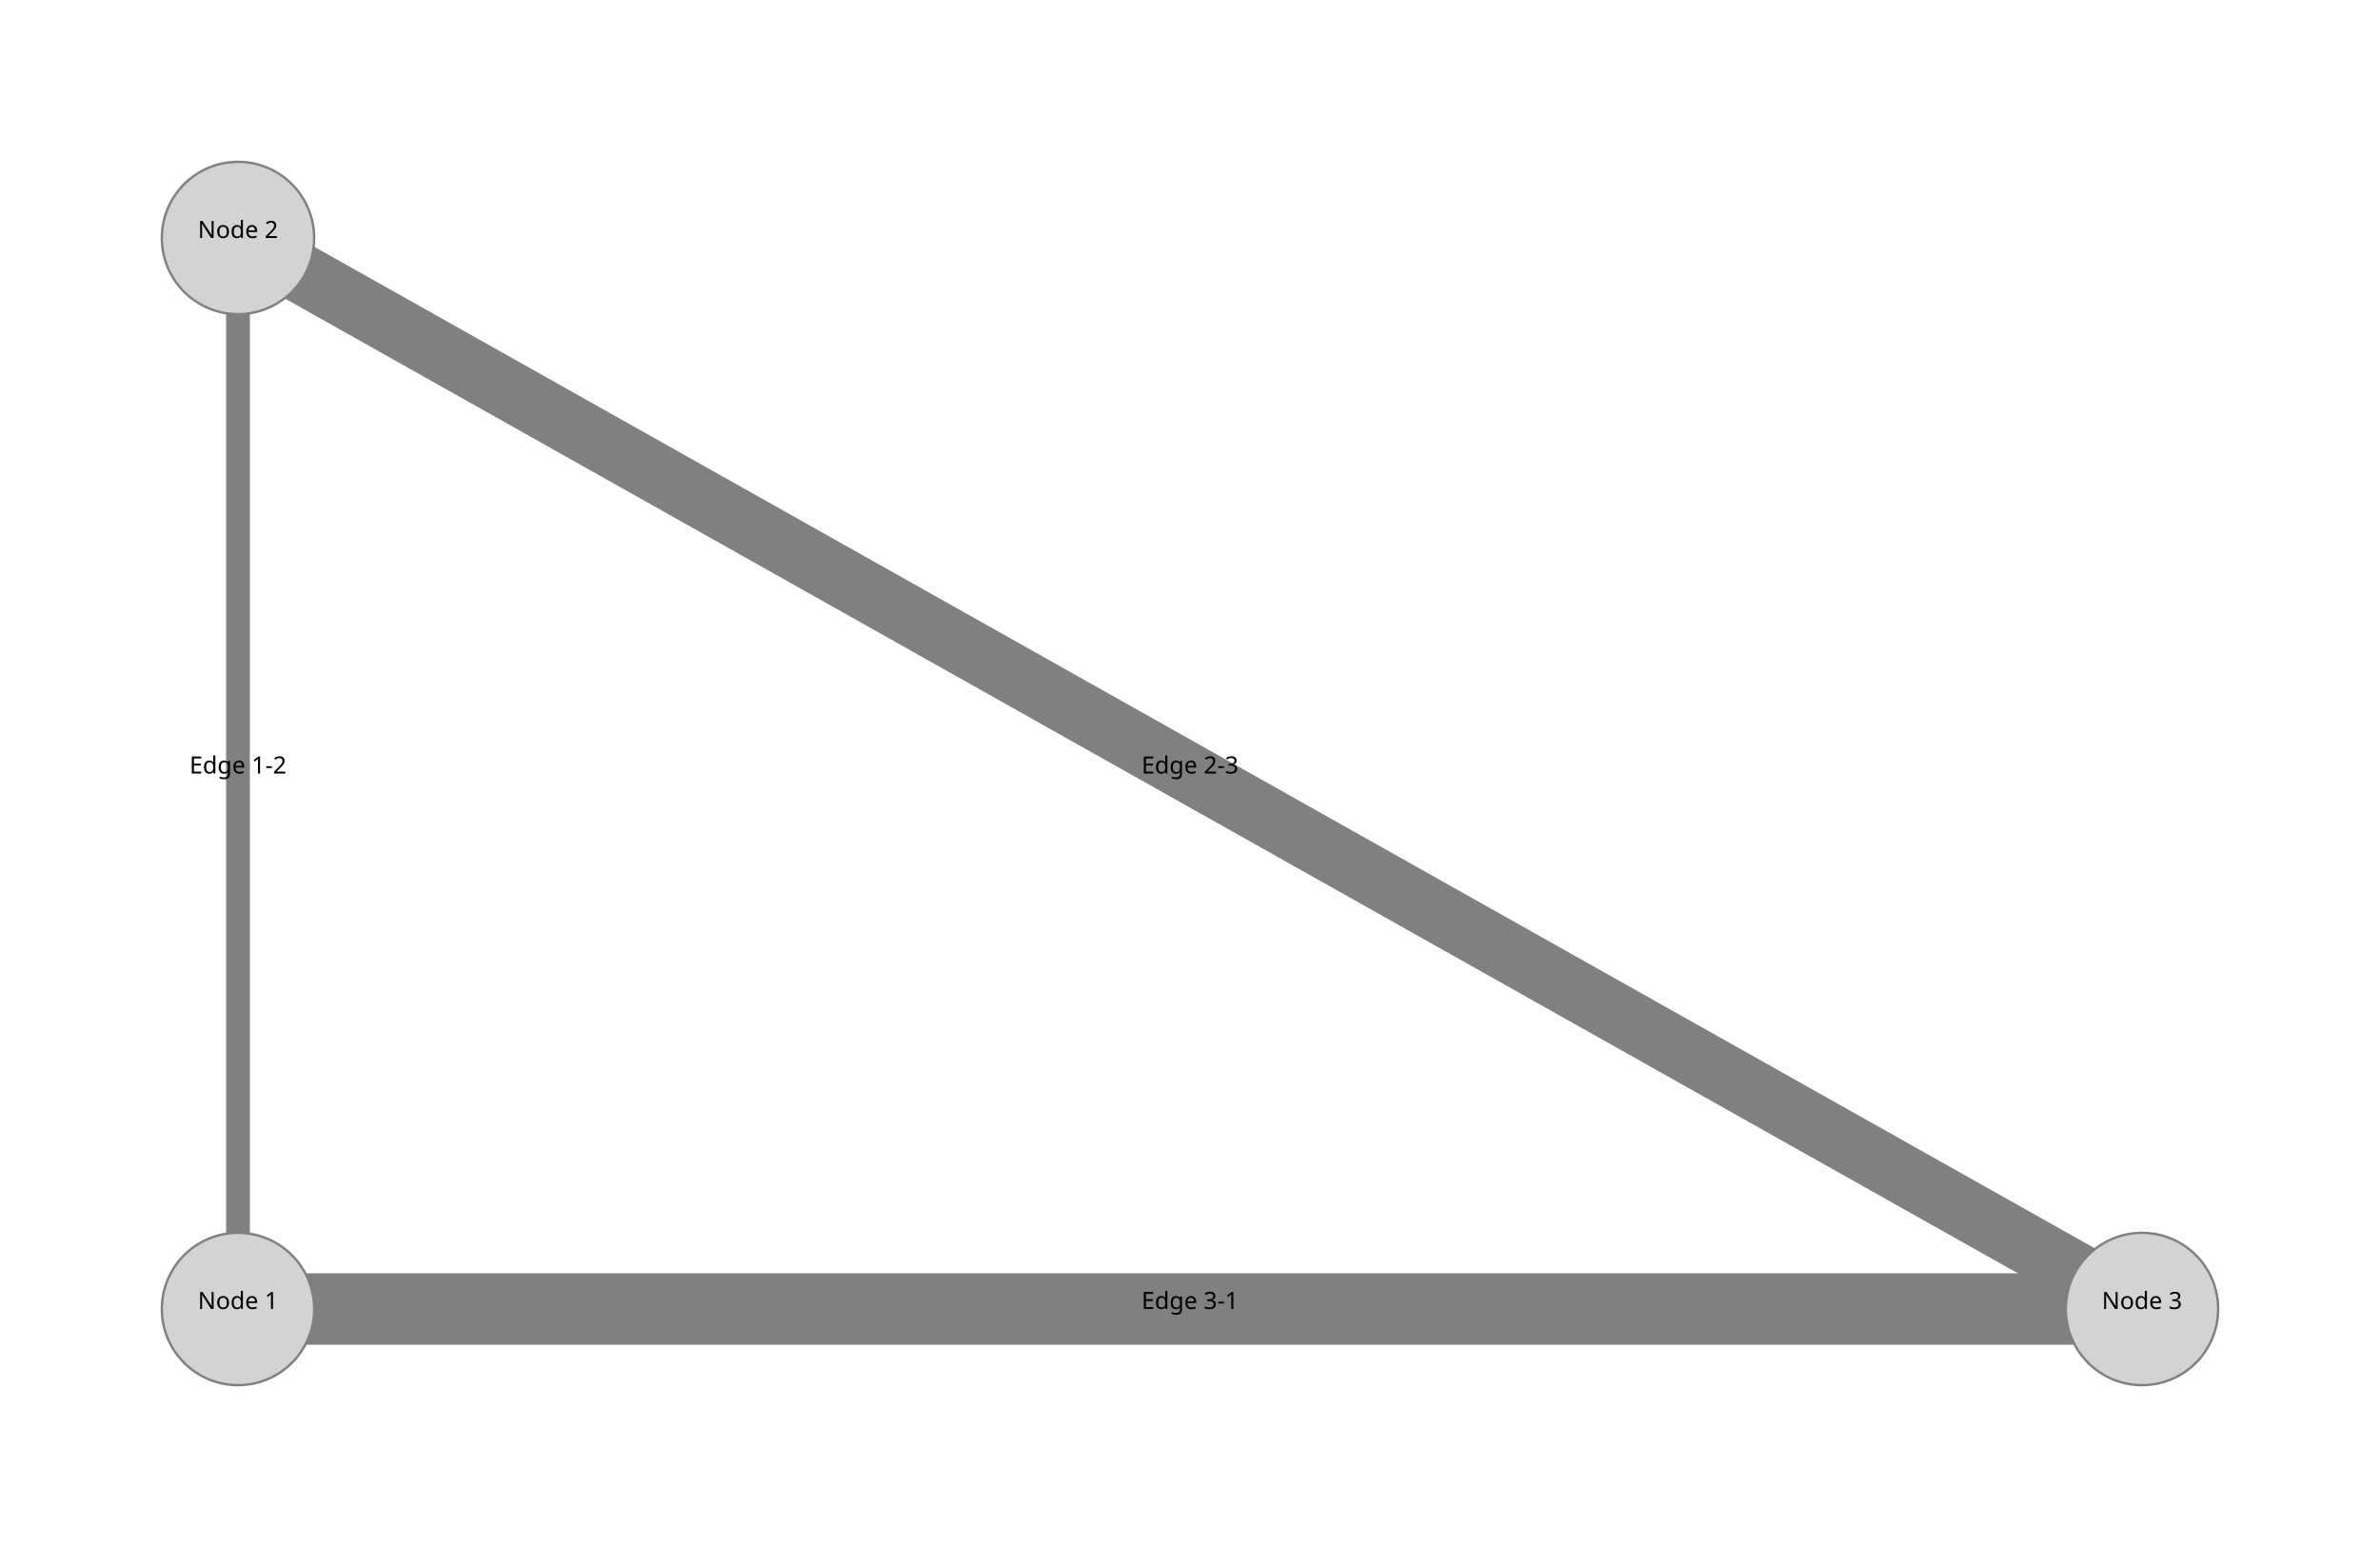
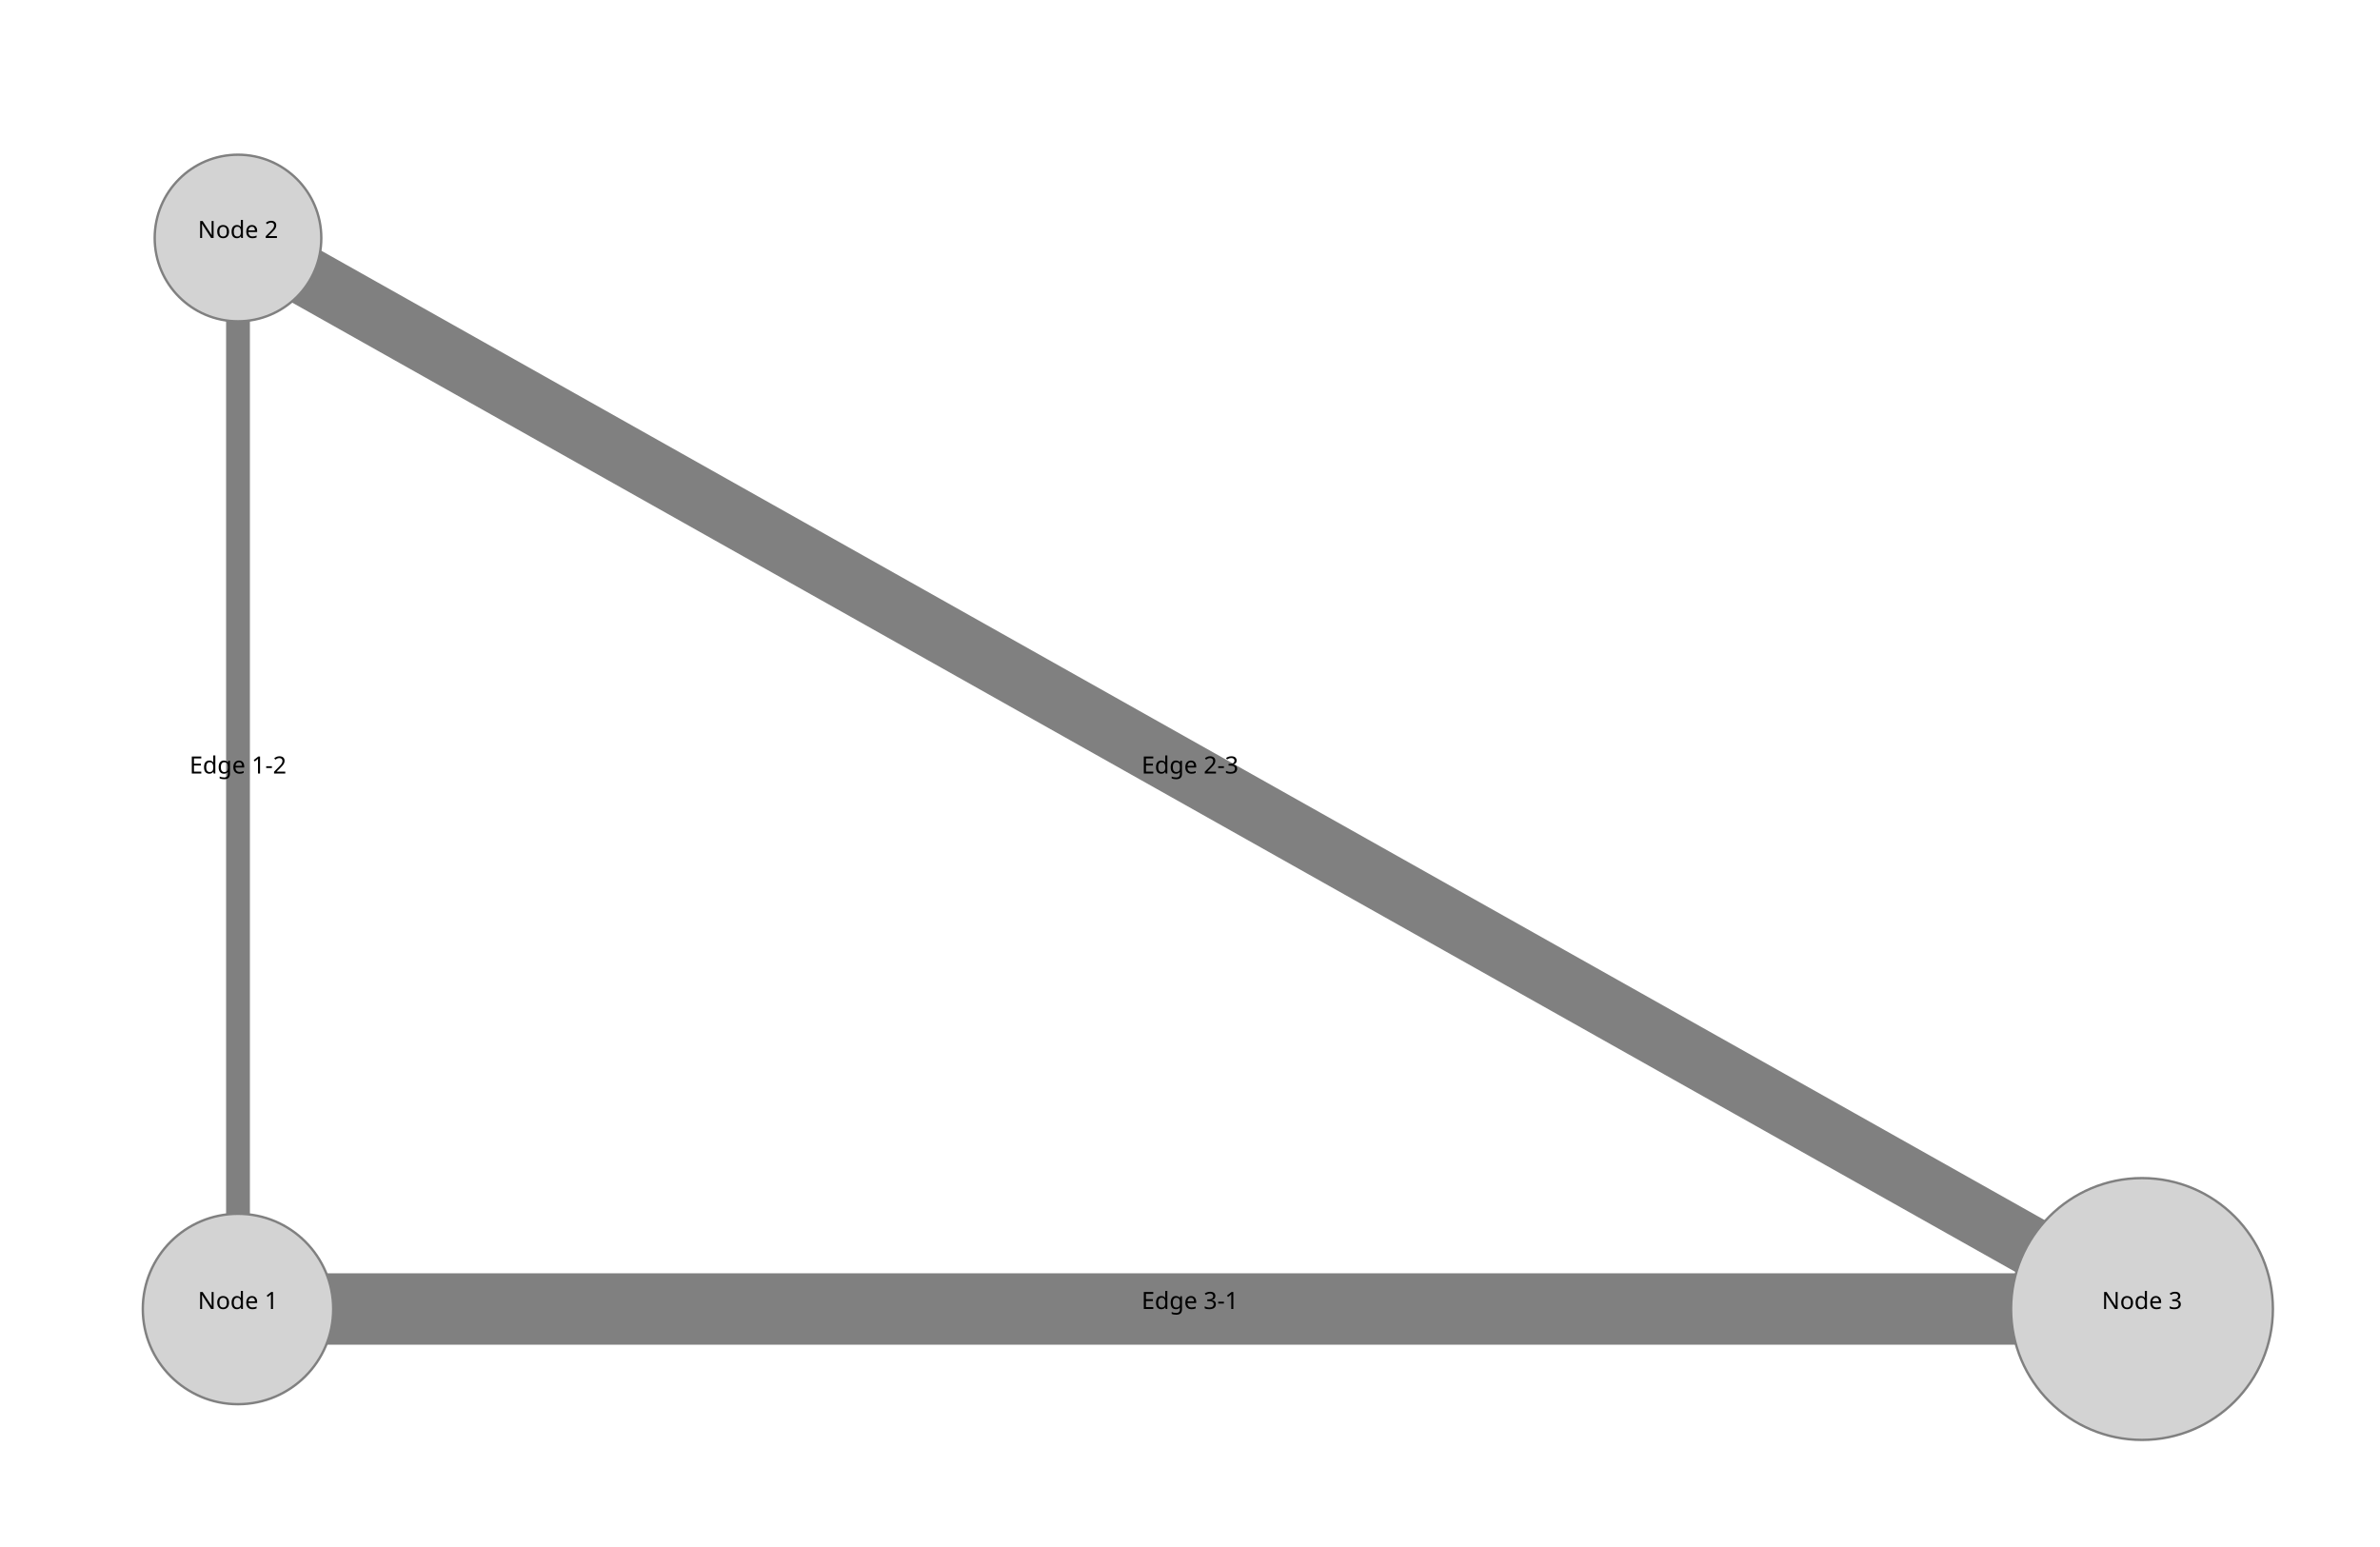
<svg xmlns="http://www.w3.org/2000/svg" width="1000" height="650">
  <g>
    <line stroke="gray" fill="none" x1="100.0" y1="550.0" x2="100.0" y2="100.0" stroke-width="10" />
    <text text-anchor="middle" alignment-baseline="middle" font-size="10" stroke="none" fill="black" font-family="sans-serif" x="100.0" y="325.0">Edge 1-2</text>
  </g>
  <g>
    <line stroke="gray" fill="none" x1="100.0" y1="100.0" x2="900.0" y2="550.0" stroke-width="25" />
    <text text-anchor="middle" alignment-baseline="middle" font-size="10" stroke="none" fill="black" font-family="sans-serif" x="500.0" y="325.0">Edge 2-3</text>
  </g>
  <g>
    <line stroke="gray" fill="none" x1="900.0" y1="550.0" x2="100.0" y2="550.0" stroke-width="30" />
    <text text-anchor="middle" alignment-baseline="middle" font-size="10" stroke="none" fill="black" font-family="sans-serif" x="500.0" y="550.0">Edge 3-1</text>
  </g>
  <g>
-     <circle r="32" stroke="gray" fill="lightgray" cx="100.0" cy="550.0" />
+     <circle stroke="gray" fill="lightgray" cx="100.0" cy="550.0" r="40" />
    <text text-anchor="middle" alignment-baseline="middle" font-size="10" stroke="none" fill="black" font-family="sans-serif" x="100.0" y="550.0">Node 1</text>
  </g>
  <g>
-     <circle r="32" stroke="gray" fill="lightgray" cx="100.0" cy="100.0" />
+     <circle stroke="gray" fill="lightgray" cx="100.0" cy="100.0" r="35" />
    <text text-anchor="middle" alignment-baseline="middle" font-size="10" stroke="none" fill="black" font-family="sans-serif" x="100.0" y="100.0">Node 2</text>
  </g>
  <g>
-     <circle r="32" stroke="gray" fill="lightgray" cx="900.0" cy="550.0" />
+     <circle stroke="gray" fill="lightgray" cx="900.0" cy="550.0" r="55" />
    <text text-anchor="middle" alignment-baseline="middle" font-size="10" stroke="none" fill="black" font-family="sans-serif" x="900.0" y="550.0">Node 3</text>
  </g>
</svg>
